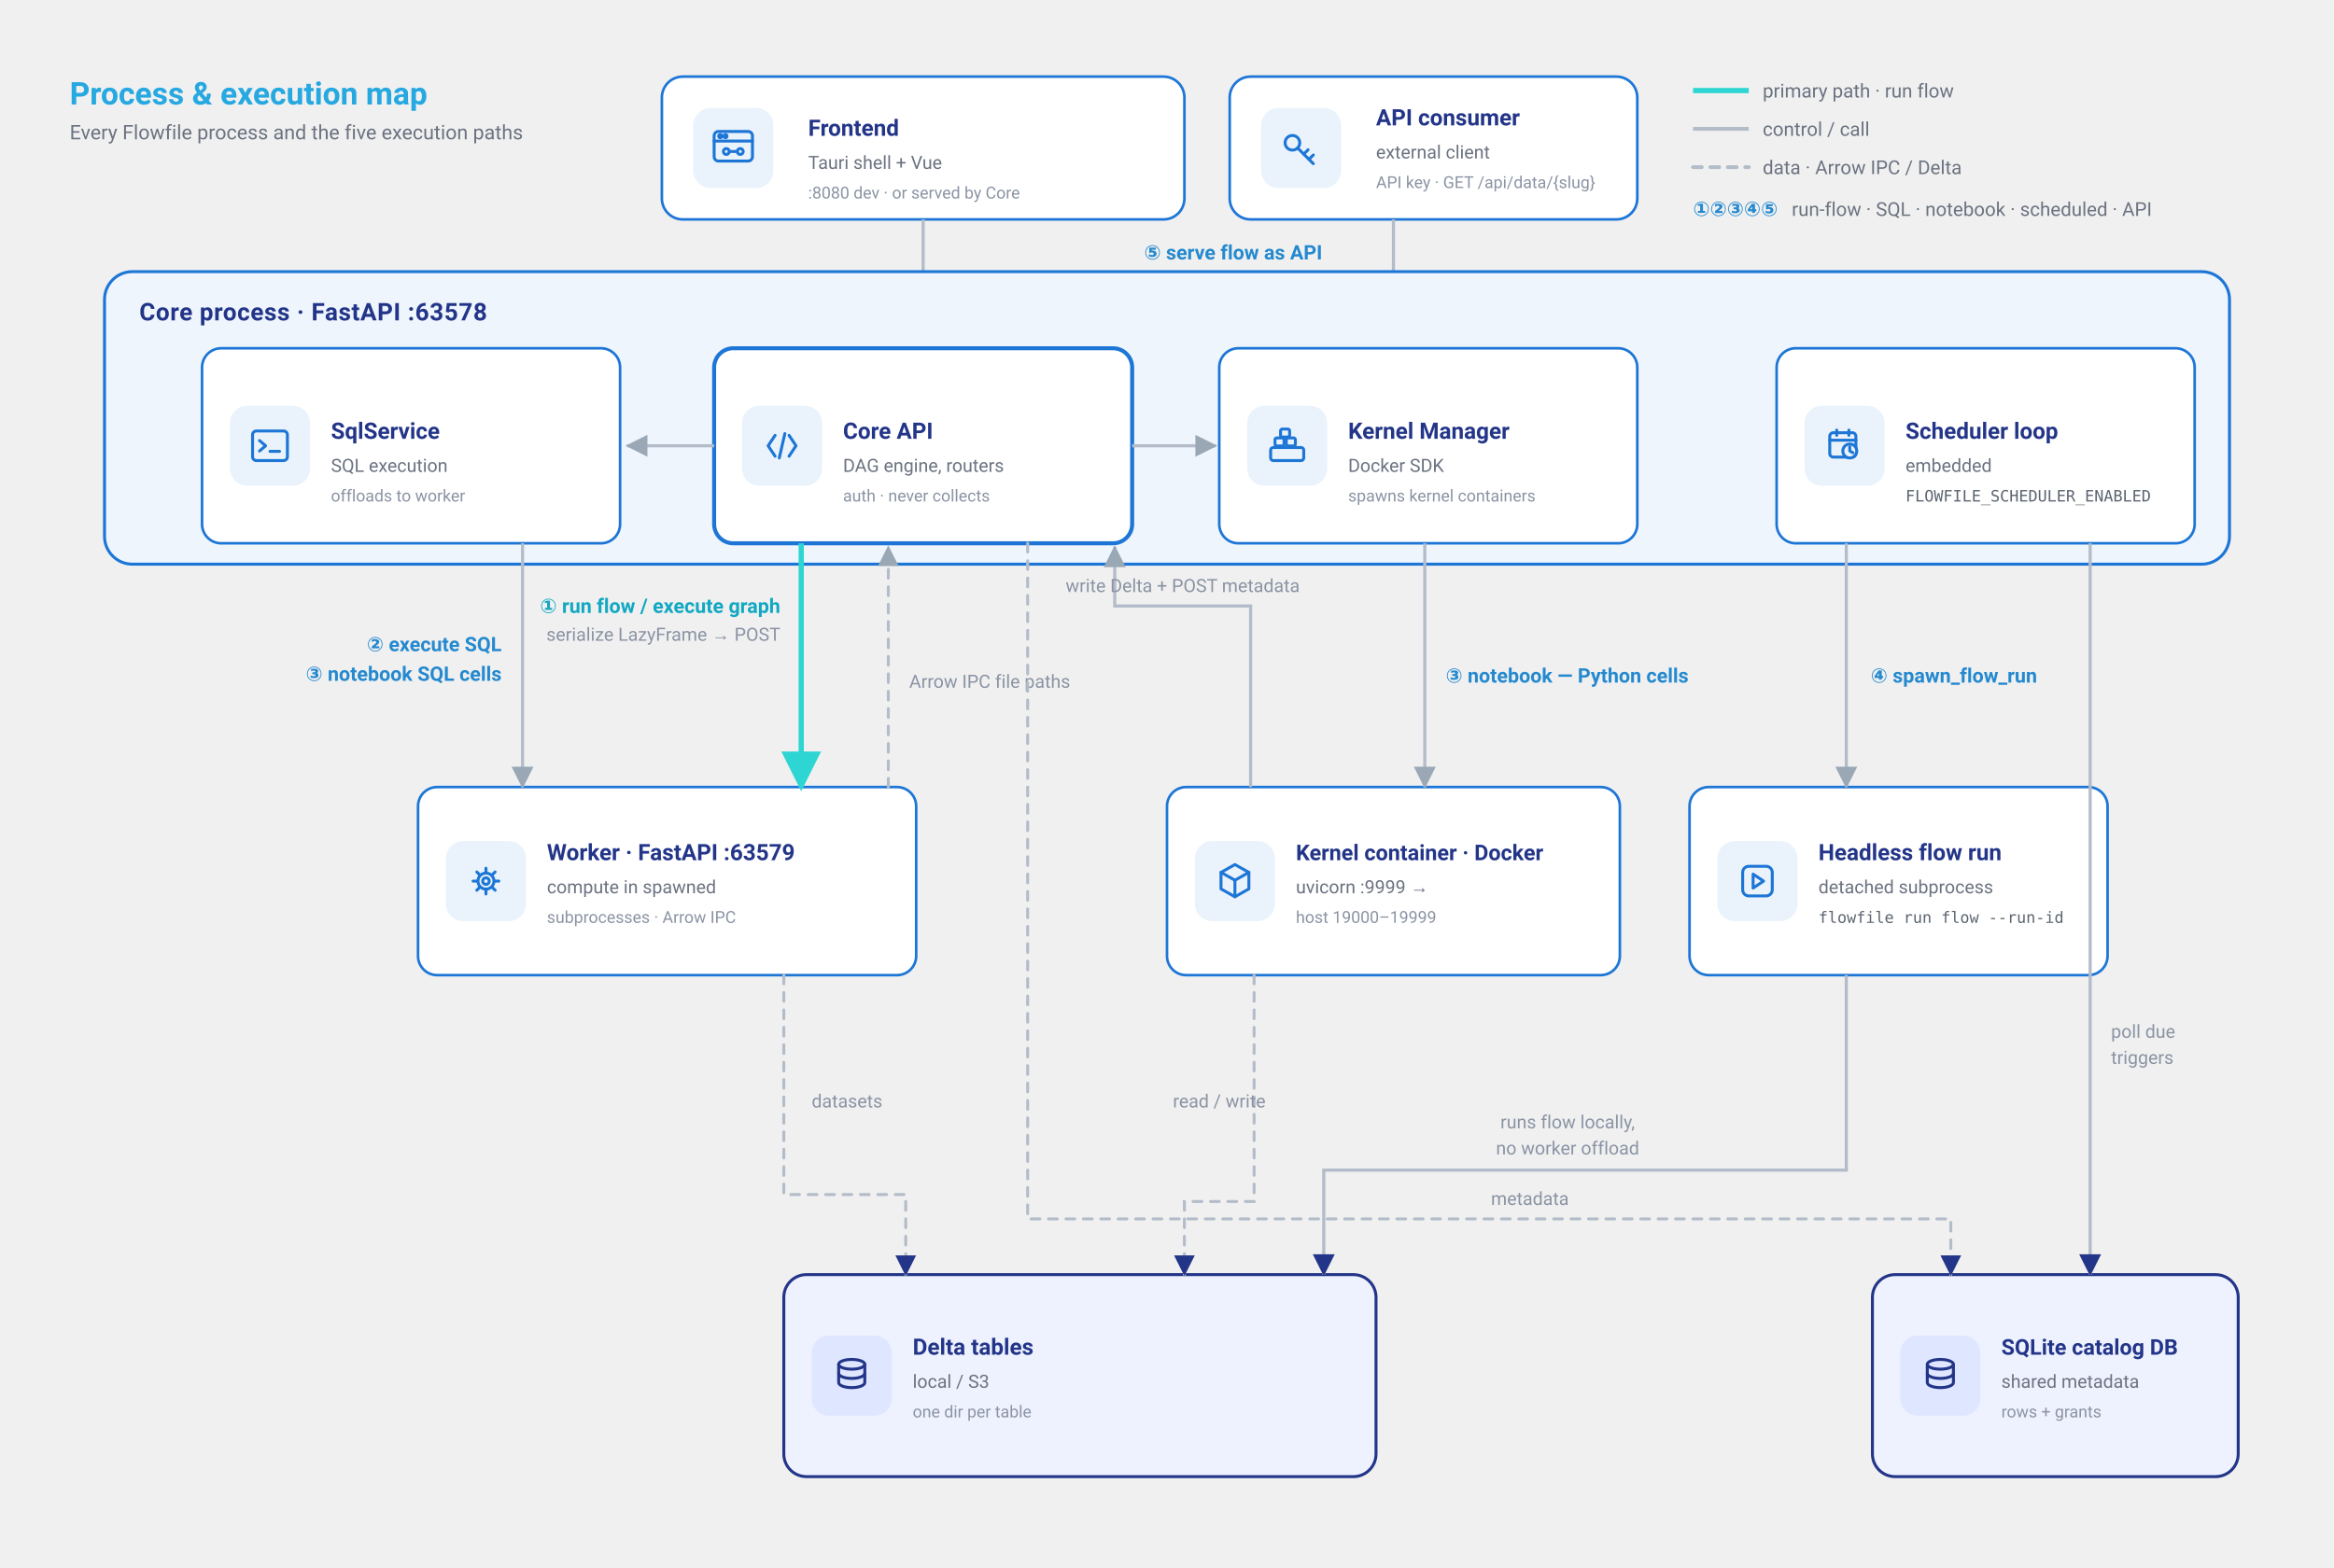
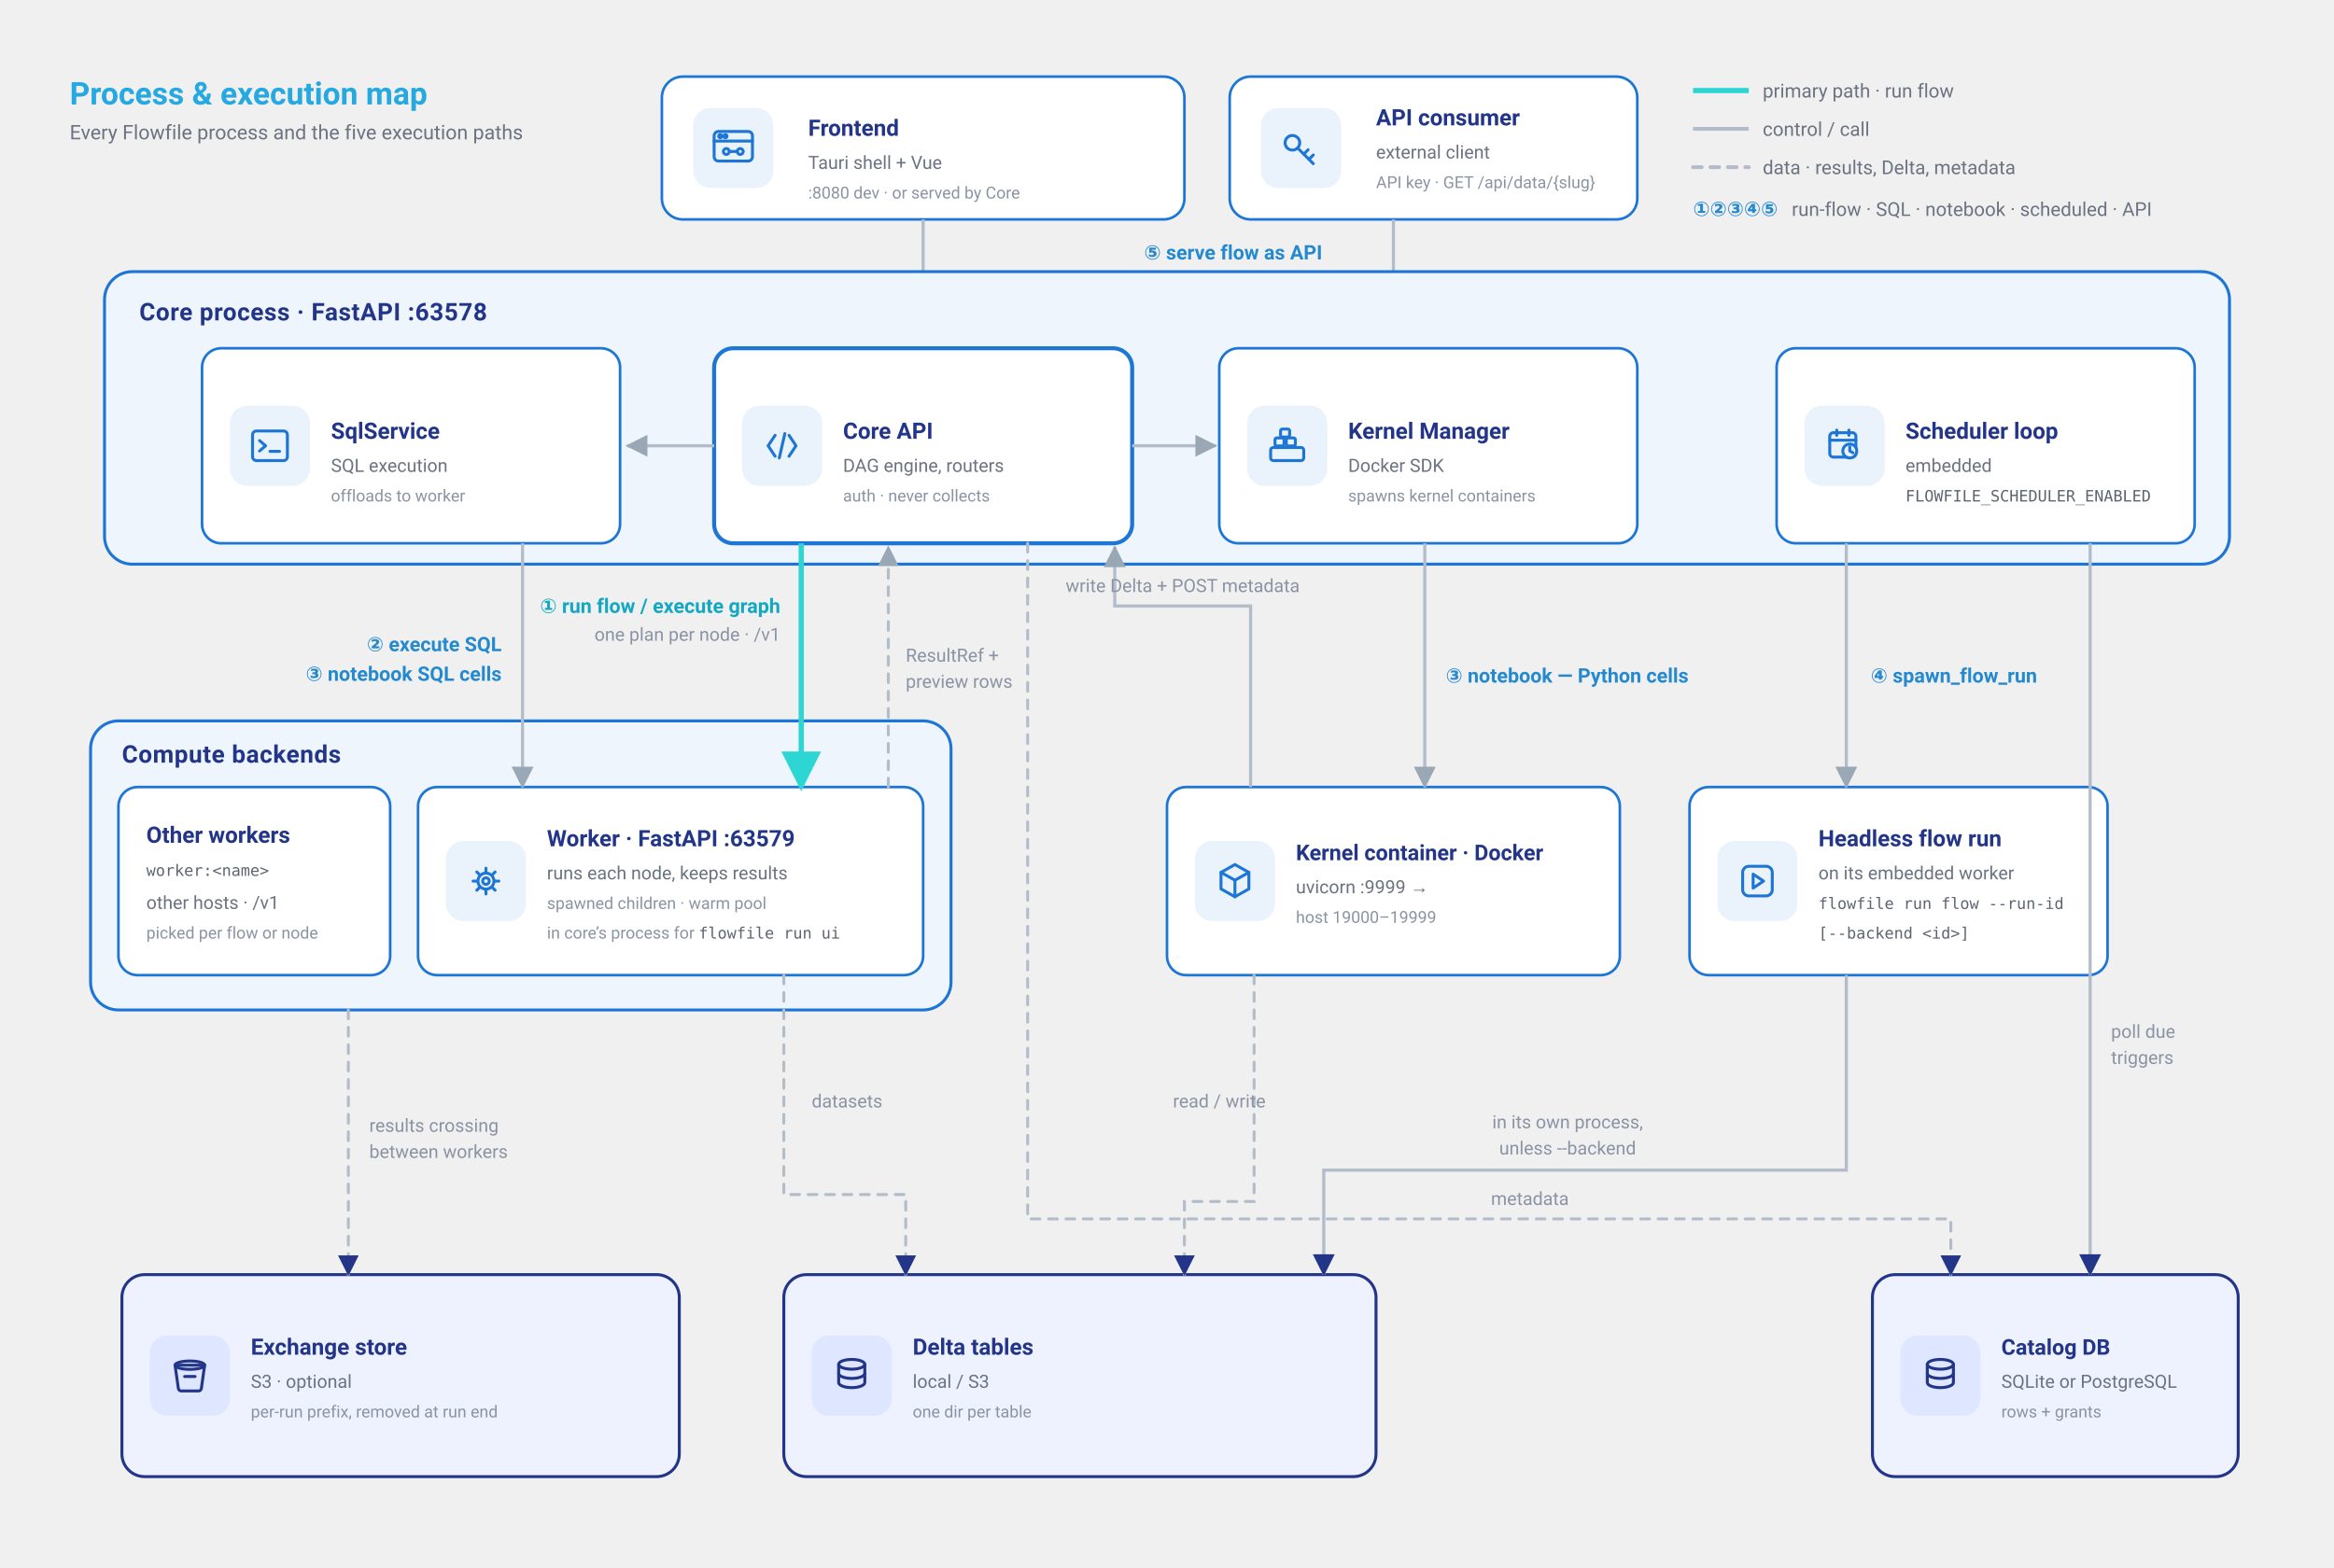
- <svg xmlns="http://www.w3.org/2000/svg" viewBox="0 0 1340 900" role="img" aria-label="Flowfile process and execution map. The Frontend (Tauri shell + Vue) talks only to the Core process over HTTP + JWT. The Core process (FastAPI :63578) groups four services: the Core API (DAG engine, routers, auth), SqlService, Kernel Manager (Docker SDK) and the embedded Scheduler loop. Five numbered execution paths radiate downward: (1) run flow — Core API serializes a LazyFrame and POSTs it to the Worker (FastAPI :63579), which computes in spawned subprocesses and returns Arrow IPC file paths; (2) SQL — SqlService executes SQL on the Worker; (3) notebook — Kernel Manager runs Python cells in a Docker kernel container that writes Delta and POSTs metadata back, while SqlService runs SQL cells on the Worker; (4) scheduled — the Scheduler loop polls due triggers in the SQLite catalog DB and spawns a detached headless flow run that writes Delta tables locally with no worker offload; (5) API endpoint — an external API consumer calls GET /api/data/{slug} with an API key, which runs the published flow synchronously and returns its api_response node output as JSON. Core writes metadata to the SQLite catalog DB, and the Worker and kernel read and write datasets in Delta tables (local or S3). The two storage substrates are drawn distinct from the process nodes.">
+ <svg xmlns="http://www.w3.org/2000/svg" viewBox="0 0 1340 900" role="img" aria-label="Flowfile process and execution map under the compute protocol. The Frontend (Tauri shell + Vue) talks only to the Core process over HTTP + JWT. The Core process (FastAPI :63578) groups four services: the Core API (DAG engine, routers, auth), SqlService, Kernel Manager (Docker SDK) and the embedded Scheduler loop. Five numbered execution paths radiate downward: (1) run flow: the Core API sends one plan per node over the worker's /v1 routes to the compute backend the run is placed on, the Worker (FastAPI :63579) or another configured worker, which runs it in a spawned child or its warm pool, keeps the result and answers a ResultRef with its schema and up to 100 preview rows; (2) SQL: SqlService executes SQL on the Worker; (3) notebook: Kernel Manager runs Python cells in a Docker kernel container that writes Delta and POSTs metadata back, while SqlService runs SQL cells on the Worker; (4) scheduled: the Scheduler loop polls due triggers in the catalog DB and spawns a detached headless flow run, which computes on a worker embedded in its own process unless --backend names one; (5) API endpoint: an external API consumer calls GET /api/data/{slug} with an API key, which runs the published flow and returns its api_response node output as JSON. Core writes metadata to the catalog DB (SQLite or PostgreSQL), the workers and kernels read and write datasets in Delta tables (local or S3), and results that cross between workers go through the optional S3 exchange store, under a per-run prefix removed when the run ends.">
  <defs>
    <linearGradient id="brand" x1="0" y1="0" x2="1" y2="1">
      <stop offset="0" stop-color="#2DD5D3" />
      <stop offset="0.55" stop-color="#26A8E0" />
      <stop offset="1" stop-color="#1D76D6" />
    </linearGradient>
    <marker id="ah" markerWidth="10" markerHeight="10" refX="7.5" refY="4.5" orient="auto">
      <path d="M1,1 L8,4.5 L1,8 Z" fill="#9aa8b6" />
    </marker>
    <marker id="ahc" markerWidth="11" markerHeight="11" refX="7.8" refY="5" orient="auto">
      <path d="M1,1.2 L8.6,5 L1,8.8 Z" fill="#2DD5D3" />
    </marker>
    <marker id="ahn" markerWidth="10" markerHeight="10" refX="7.5" refY="4.5" orient="auto">
      <path d="M1,1 L8,4.5 L1,8 Z" fill="#233588" />
    </marker>
  </defs>
  <style>
    .cluster { fill:#eef5fd; stroke:#1D76D6; stroke-width:1.7; }
    .box   { fill:#ffffff; stroke:#1D76D6; stroke-width:1.5; }
    .hub   { fill:#ffffff; stroke:#1D76D6; stroke-width:2.3; }
    .store { fill:#eef2ff; stroke:#233588; stroke-width:1.7; }
    .chip  { fill:#eaf3fc; }
    .chipn { fill:#dfe6ff; }
    .ic    { fill:none; stroke:#1D76D6; stroke-width:1.7; stroke-linecap:round; stroke-linejoin:round; }
    .icn   { fill:none; stroke:#233588; stroke-width:1.7; stroke-linecap:round; stroke-linejoin:round; }
    .ctitle{ font-family:Roboto,Arial,sans-serif; font-weight:700; font-size:14px; fill:#233588; letter-spacing:0.3px; }
    .t     { font-family:Roboto,Arial,sans-serif; font-weight:600; font-size:13px; fill:#233588; }
    .ts    { font-family:Roboto,Arial,sans-serif; font-weight:600; font-size:12.5px; fill:#233588; }
    .s     { font-family:Roboto,Arial,sans-serif; font-size:10.5px; fill:#6b7280; }
    .ss    { font-family:Roboto,Arial,sans-serif; font-size:9.5px; fill:#8a93a3; }
    .mono  { font-family:'Roboto Mono',Menlo,Consolas,monospace; font-size:9px; fill:#5b6470; }
    .ttl   { font-family:Roboto,Arial,sans-serif; font-weight:700; font-size:18px; fill:#26A8E0; }
    .sub   { font-family:Roboto,Arial,sans-serif; font-size:11.5px; fill:#6b7280; }
    .arw   { fill:none; stroke:#b3bcc9; stroke-width:1.8; }
    .arwc  { fill:none; stroke:#2DD5D3; stroke-width:3; }
    .arwn  { fill:none; stroke:#7e88c4; stroke-width:1.8; }
    .dash  { fill:none; stroke:#b3bcc9; stroke-width:1.7; stroke-dasharray:5 5; stroke-linecap:round; }
    .albl  { font-family:Roboto,Arial,sans-serif; font-size:10.5px; fill:#8a93a3; }
    .nl    { font-family:Roboto,Arial,sans-serif; font-weight:700; font-size:11.5px; fill:#2489cf; }
    .nlc   { font-family:Roboto,Arial,sans-serif; font-weight:700; font-size:11.5px; fill:#12a8c2; }
    .lgd   { font-family:Roboto,Arial,sans-serif; font-size:11px; fill:#6b7280; }
  </style>
  <text class="ttl" x="40" y="60">Process &amp; execution map</text>
  <text class="sub" x="40" y="80">Every Flowfile process and the five execution paths</text>
  <line x1="972" y1="52" x2="1004" y2="52" class="arwc" />
  <text class="lgd" x="1012" y="56">primary path · run flow</text>
  <line x1="972" y1="74" x2="1004" y2="74" stroke="#b3bcc9" stroke-width="2.2" />
  <text class="lgd" x="1012" y="78">control / call</text>
  <line x1="972" y1="96" x2="1004" y2="96" stroke="#b3bcc9" stroke-width="2.2" stroke-dasharray="5 5" stroke-linecap="round" />
-   <text class="lgd" x="1012" y="100">data · Arrow IPC / Delta</text>
+   <text class="lgd" x="1012" y="100">data · results, Delta, metadata</text>
  <text class="nl" x="972" y="124">①②③④⑤<tspan class="lgd" fill="#8a93a3" font-weight="400" dx="8">run-flow · SQL · notebook · scheduled · API</tspan>
  </text>
  <g>
    <rect class="box" x="380" y="44" width="300" height="82" rx="12" />
    <rect class="chip" x="398" y="62" width="46" height="46" rx="10" />
    <g class="ic" transform="translate(409,73)">
      <rect x="1" y="2.5" width="22" height="17" rx="2.5" />
      <line x1="1" y1="8" x2="23" y2="8" />
      <circle cx="4.5" cy="5.2" r="0.9" />
      <circle cx="7.5" cy="5.2" r="0.9" />
      <circle cx="8" cy="14" r="1.7" />
      <circle cx="16" cy="14" r="1.7" />
      <line x1="9.7" y1="14" x2="14.3" y2="14" />
    </g>
    <text class="t" x="464" y="78">Frontend</text>
    <text class="s" x="464" y="97">Tauri shell + Vue</text>
    <text class="ss" x="464" y="114">:8080 dev · or served by Core</text>
  </g>
  <g>
    <rect class="box" x="706" y="44" width="234" height="82" rx="12" />
    <rect class="chip" x="724" y="62" width="46" height="46" rx="10" />
    <g class="ic" transform="translate(735,74)">
      <circle cx="7" cy="8" r="4.2" />
      <line x1="10" y1="11" x2="19" y2="20" />
      <line x1="16.5" y1="17.5" x2="19" y2="15" />
      <line x1="13.5" y1="14.5" x2="16" y2="12" />
    </g>
    <text class="t" x="790" y="72">API consumer</text>
    <text class="s" x="790" y="91">external client</text>
    <text class="ss" x="790" y="108">API key · GET /api/data/{slug}</text>
  </g>
  <path class="arw" d="M800,126 V172 H612 V198" marker-end="url(#ah)" />
  <text class="nl" x="708" y="149" text-anchor="middle">⑤ serve flow as API</text>
  <text class="albl" x="708" y="164" text-anchor="middle">runs the flow → JSON</text>
  <path class="arw" d="M530,126 V198" marker-end="url(#ah)" />
  <text class="albl" x="542" y="166">HTTP + JWT</text>
  <rect class="cluster" x="60" y="156" width="1220" height="168" rx="16" />
  <text class="ctitle" x="80" y="184">Core process · FastAPI :63578</text>
  <g>
    <rect class="box" x="116" y="200" width="240" height="112" rx="11" />
    <rect class="chip" x="132" y="233" width="46" height="46" rx="10" />
    <g class="ic" transform="translate(143,244)">
      <rect x="2" y="3.5" width="20" height="17" rx="2.2" />
      <path d="M6,9 L9.5,12 L6,15" />
      <line x1="12" y1="15.2" x2="17.5" y2="15.2" />
    </g>
    <text class="t" x="190" y="252">SqlService</text>
    <text class="s" x="190" y="271">SQL execution</text>
    <text class="ss" x="190" y="288">offloads to worker</text>
  </g>
  <g>
    <rect class="hub" x="410" y="200" width="240" height="112" rx="11" />
    <rect class="chip" x="426" y="233" width="46" height="46" rx="10" />
    <g class="ic" transform="translate(437,244)">
      <path d="M8,6 L4,12 L8,18" />
      <path d="M16,6 L20,12 L16,18" />
      <line x1="13.6" y1="5" x2="10.4" y2="19" />
    </g>
    <text class="t" x="484" y="252">Core API</text>
    <text class="s" x="484" y="271">DAG engine, routers</text>
    <text class="ss" x="484" y="288">auth · never collects</text>
  </g>
  <g>
    <rect class="box" x="700" y="200" width="240" height="112" rx="11" />
    <rect class="chip" x="716" y="233" width="46" height="46" rx="10" />
    <g class="ic" transform="translate(727,244)">
      <rect x="2.5" y="13" width="19" height="7.5" rx="1.5" />
      <rect x="5" y="7.5" width="5.2" height="4.6" rx="1" />
      <rect x="11.5" y="7.5" width="5.2" height="4.6" rx="1" />
      <rect x="8.2" y="2.4" width="5.2" height="4.6" rx="1" />
    </g>
    <text class="t" x="774" y="252">Kernel Manager</text>
    <text class="s" x="774" y="271">Docker SDK</text>
    <text class="ss" x="774" y="288">spawns kernel containers</text>
  </g>
  <g>
    <rect class="box" x="1020" y="200" width="240" height="112" rx="11" />
    <rect class="chip" x="1036" y="233" width="46" height="46" rx="10" />
    <g class="ic" transform="translate(1047,244)">
      <rect x="3.5" y="4.5" width="15" height="14" rx="2" />
      <line x1="3.5" y1="8.8" x2="18.5" y2="8.8" />
      <line x1="7.5" y1="3" x2="7.5" y2="6" />
      <line x1="14.5" y1="3" x2="14.5" y2="6" />
      <circle cx="15" cy="15" r="4" fill="#eaf3fc" />
      <path d="M15,12.6 V15 L16.8,16" />
    </g>
    <text class="t" x="1094" y="252">Scheduler loop</text>
    <text class="s" x="1094" y="271">embedded</text>
    <text class="mono" x="1094" y="288">FLOWFILE_SCHEDULER_ENABLED</text>
  </g>
  <path class="arw" d="M410,256 H360" marker-end="url(#ah)" />
  <path class="arw" d="M650,256 H698" marker-end="url(#ah)" />
-   <g>
-     <rect class="box" x="240" y="452" width="286" height="108" rx="11" />
+   <rect class="cluster" x="52" y="414" width="494" height="166" rx="16" />
+   <text class="ctitle" x="70" y="438">Compute backends</text>
+   <g>
+     <rect class="box" x="68" y="452" width="156" height="108" rx="11" />
+     <text class="t" x="84" y="484">Other workers</text>
+     <text class="mono" x="84" y="503">worker:&lt;name&gt;</text>
+     <text class="s" x="84" y="522">other hosts · /v1</text>
+     <text class="ss" x="84" y="539">picked per flow or node</text>
+   </g>
+   <g>
+     <rect class="box" x="240" y="452" width="290" height="108" rx="11" />
    <rect class="chip" x="256" y="483" width="46" height="46" rx="10" />
    <g class="ic" transform="translate(267,494)">
      <circle cx="12" cy="12" r="4.6" />
      <circle cx="12" cy="12" r="1.9" />
      <line x1="12" y1="4.6" x2="12" y2="7" />
      <line x1="12" y1="17" x2="12" y2="19.4" />
      <line x1="4.6" y1="12" x2="7" y2="12" />
      <line x1="17" y1="12" x2="19.4" y2="12" />
      <line x1="6.75" y1="6.75" x2="8.45" y2="8.45" />
      <line x1="15.55" y1="15.55" x2="17.25" y2="17.25" />
      <line x1="15.55" y1="8.45" x2="17.25" y2="6.75" />
      <line x1="6.75" y1="17.25" x2="8.45" y2="15.55" />
    </g>
-     <text class="t" x="314" y="494">Worker · FastAPI :63579</text>
-     <text class="s" x="314" y="513">compute in spawned</text>
-     <text class="ss" x="314" y="530">subprocesses · Arrow IPC</text>
+     <text class="t" x="314" y="486">Worker · FastAPI :63579</text>
+     <text class="s" x="314" y="505">runs each node, keeps results</text>
+     <text class="ss" x="314" y="522">spawned children · warm pool</text>
+     <text class="ss" x="314" y="539">in core’s process for <tspan class="mono">flowfile run ui</tspan>
+     </text>
  </g>
  <g>
    <rect class="box" x="670" y="452" width="260" height="108" rx="11" />
    <rect class="chip" x="686" y="483" width="46" height="46" rx="10" />
    <g class="ic" transform="translate(697,494)">
      <path d="M12,2.5 L20,7 V16.5 L12,21 L4,16.5 V7 Z" />
      <path d="M4,7 L12,11.5 L20,7" />
      <path d="M12,11.5 V21" />
    </g>
    <text class="ts" x="744" y="494">Kernel container · Docker</text>
    <text class="s" x="744" y="513">uvicorn :9999 →</text>
    <text class="ss" x="744" y="530">host 19000–19999</text>
  </g>
  <g>
    <rect class="box" x="970" y="452" width="240" height="108" rx="11" />
    <rect class="chip" x="986" y="483" width="46" height="46" rx="10" />
    <g class="ic" transform="translate(997,494)">
      <rect x="3.5" y="3.5" width="17" height="17" rx="3.5" />
      <path d="M9.5,8 L15.5,12 L9.5,16 Z" />
    </g>
-     <text class="t" x="1044" y="494">Headless flow run</text>
-     <text class="s" x="1044" y="513">detached subprocess</text>
-     <text class="mono" x="1044" y="530">flowfile run flow --run-id</text>
+     <text class="t" x="1044" y="486">Headless flow run</text>
+     <text class="s" x="1044" y="505">on its embedded worker</text>
+     <text class="mono" x="1044" y="522">flowfile run flow --run-id</text>
+     <text class="mono" x="1044" y="539">[--backend &lt;id&gt;]</text>
+   </g>
+   <g>
+     <rect class="store" x="70" y="732" width="320" height="116" rx="13" />
+     <rect class="chipn" x="86" y="767" width="46" height="46" rx="10" />
+     <g class="icn" transform="translate(97,778)">
+       <path d="M3.5,6 H20.5 L18.6,19.4 A1.6,1.6 0 0 1 17,20.8 H7 A1.6,1.6 0 0 1 5.4,19.4 Z" />
+       <ellipse cx="12" cy="6" rx="8.5" ry="2.4" />
+       <path d="M9,12.5 H15" />
+     </g>
+     <text class="t" x="144" y="778" fill="#233588">Exchange store</text>
+     <text class="s" x="144" y="797" fill="#4a5578">S3 · optional</text>
+     <text class="ss" x="144" y="814" fill="#6b74a0">per-run prefix, removed at run end</text>
  </g>
  <g>
    <rect class="store" x="450" y="732" width="340" height="116" rx="13" />
    <rect class="chipn" x="466" y="767" width="46" height="46" rx="10" />
    <g class="icn" transform="translate(477,778)">
      <ellipse cx="12" cy="5.5" rx="7.5" ry="2.8" />
      <path d="M4.5,5.5 V16 C4.5,17.6 7.9,18.9 12,18.9 C16.1,18.9 19.5,17.6 19.5,16 V5.5" />
      <path d="M4.5,10.7 C4.5,12.3 7.9,13.6 12,13.6 C16.1,13.6 19.5,12.3 19.5,10.7" />
    </g>
    <text class="t" x="524" y="778" fill="#233588">Delta tables</text>
    <text class="s" x="524" y="797" fill="#4a5578">local / S3</text>
    <text class="ss" x="524" y="814" fill="#6b74a0">one dir per table</text>
  </g>
  <g>
    <rect class="store" x="1075" y="732" width="210" height="116" rx="13" />
    <rect class="chipn" x="1091" y="767" width="46" height="46" rx="10" />
    <g class="icn" transform="translate(1102,778)">
      <ellipse cx="12" cy="5.5" rx="7.5" ry="2.8" />
      <path d="M4.5,5.5 V16 C4.5,17.6 7.9,18.9 12,18.9 C16.1,18.9 19.5,17.6 19.5,16 V5.5" />
      <path d="M4.5,10.7 C4.5,12.3 7.9,13.6 12,13.6 C16.1,13.6 19.5,12.3 19.5,10.7" />
    </g>
-     <text class="ts" x="1149" y="778" fill="#233588">SQLite catalog DB</text>
-     <text class="s" x="1149" y="797" fill="#4a5578">shared metadata</text>
+     <text class="ts" x="1149" y="778" fill="#233588">Catalog DB</text>
+     <text class="s" x="1149" y="797" fill="#4a5578">SQLite or PostgreSQL</text>
    <text class="ss" x="1149" y="814" fill="#6b74a0">rows + grants</text>
  </g>
  <path class="arwc" d="M460,312 V452" marker-end="url(#ahc)" />
  <text class="nlc" x="448" y="352" text-anchor="end">① run flow / execute graph</text>
-   <text class="albl" x="448" y="368" text-anchor="end">serialize LazyFrame → POST</text>
+   <text class="albl" x="448" y="368" text-anchor="end">one plan per node · /v1</text>
  <path class="dash" d="M510,452 V314" marker-end="url(#ah)" />
-   <text class="albl" x="522" y="395">Arrow IPC file paths</text>
+   <text class="albl" x="520" y="380">ResultRef +</text>
+   <text class="albl" x="520" y="395">preview rows</text>
  <path class="arw" d="M300,312 V452" marker-end="url(#ah)" />
  <text class="nl" x="288" y="374" text-anchor="end">② execute SQL</text>
  <text class="nl" x="288" y="391" text-anchor="end">③ notebook SQL cells</text>
  <path class="arw" d="M818,312 V452" marker-end="url(#ah)" />
  <text class="nl" x="830" y="392">③ notebook — Python cells</text>
  <path class="arw" d="M718,452 V348 H640 V314" marker-end="url(#ah)" />
  <text class="albl" x="679" y="340" text-anchor="middle">write Delta + POST metadata</text>
  <path class="arw" d="M1060,312 V452" marker-end="url(#ah)" />
  <text class="nl" x="1074" y="392">④ spawn_flow_run</text>
  <path class="arw" d="M1200,312 V732" marker-end="url(#ahn)" />
  <text class="albl" x="1212" y="596">poll due</text>
  <text class="albl" x="1212" y="611">triggers</text>
  <path class="arw" d="M1060,560 V672 H760 V732" marker-end="url(#ahn)" />
-   <text class="albl" x="900" y="648" text-anchor="middle">runs flow locally,</text>
-   <text class="albl" x="900" y="663" text-anchor="middle">no worker offload</text>
+   <text class="albl" x="900" y="648" text-anchor="middle">in its own process,</text>
+   <text class="albl" x="900" y="663" text-anchor="middle">unless --backend</text>
  <path class="dash" d="M590,312 V700 H1120 V732" marker-end="url(#ahn)" />
  <text class="albl" x="856" y="692">metadata</text>
  <path class="dash" d="M450,560 V686 H520 V732" marker-end="url(#ahn)" />
  <text class="albl" x="466" y="636">datasets</text>
  <path class="dash" d="M720,560 V690 H680 V732" marker-end="url(#ahn)" />
  <text class="albl" x="700" y="636" text-anchor="middle">read / write</text>
+   <path class="dash" d="M200,580 V732" marker-end="url(#ahn)" />
+   <text class="albl" x="212" y="650">results crossing</text>
+   <text class="albl" x="212" y="665">between workers</text>
</svg>
